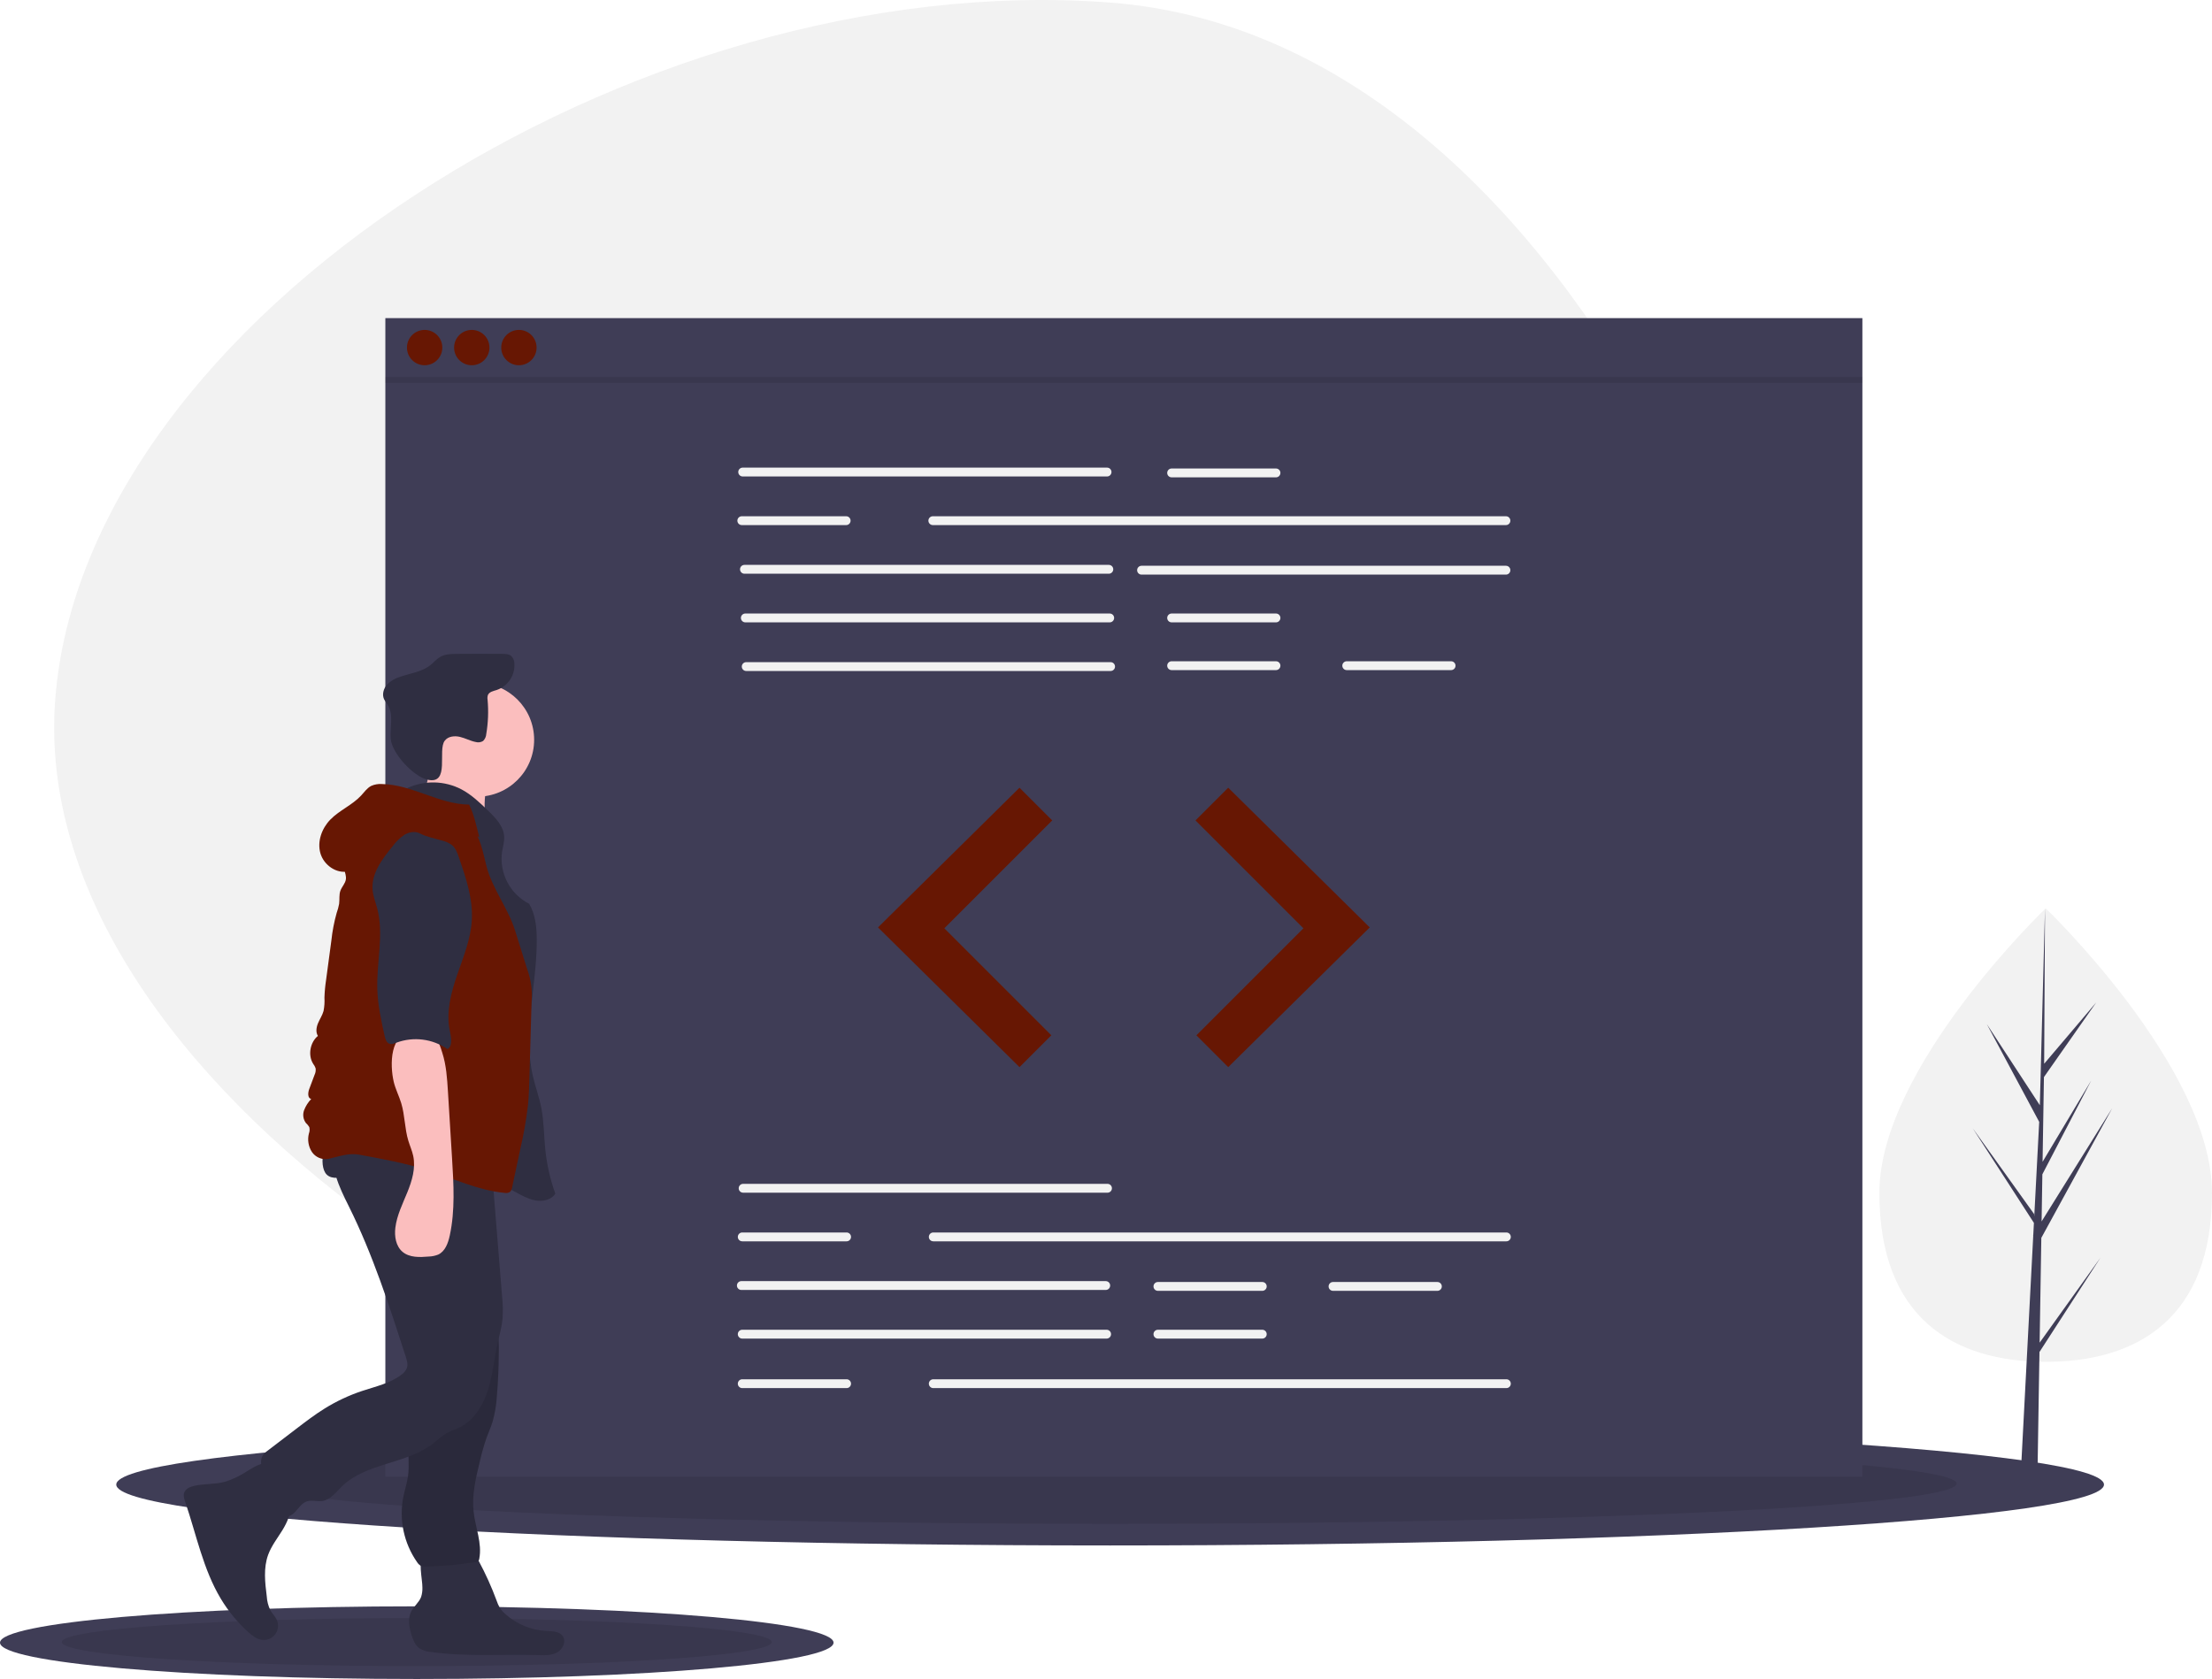
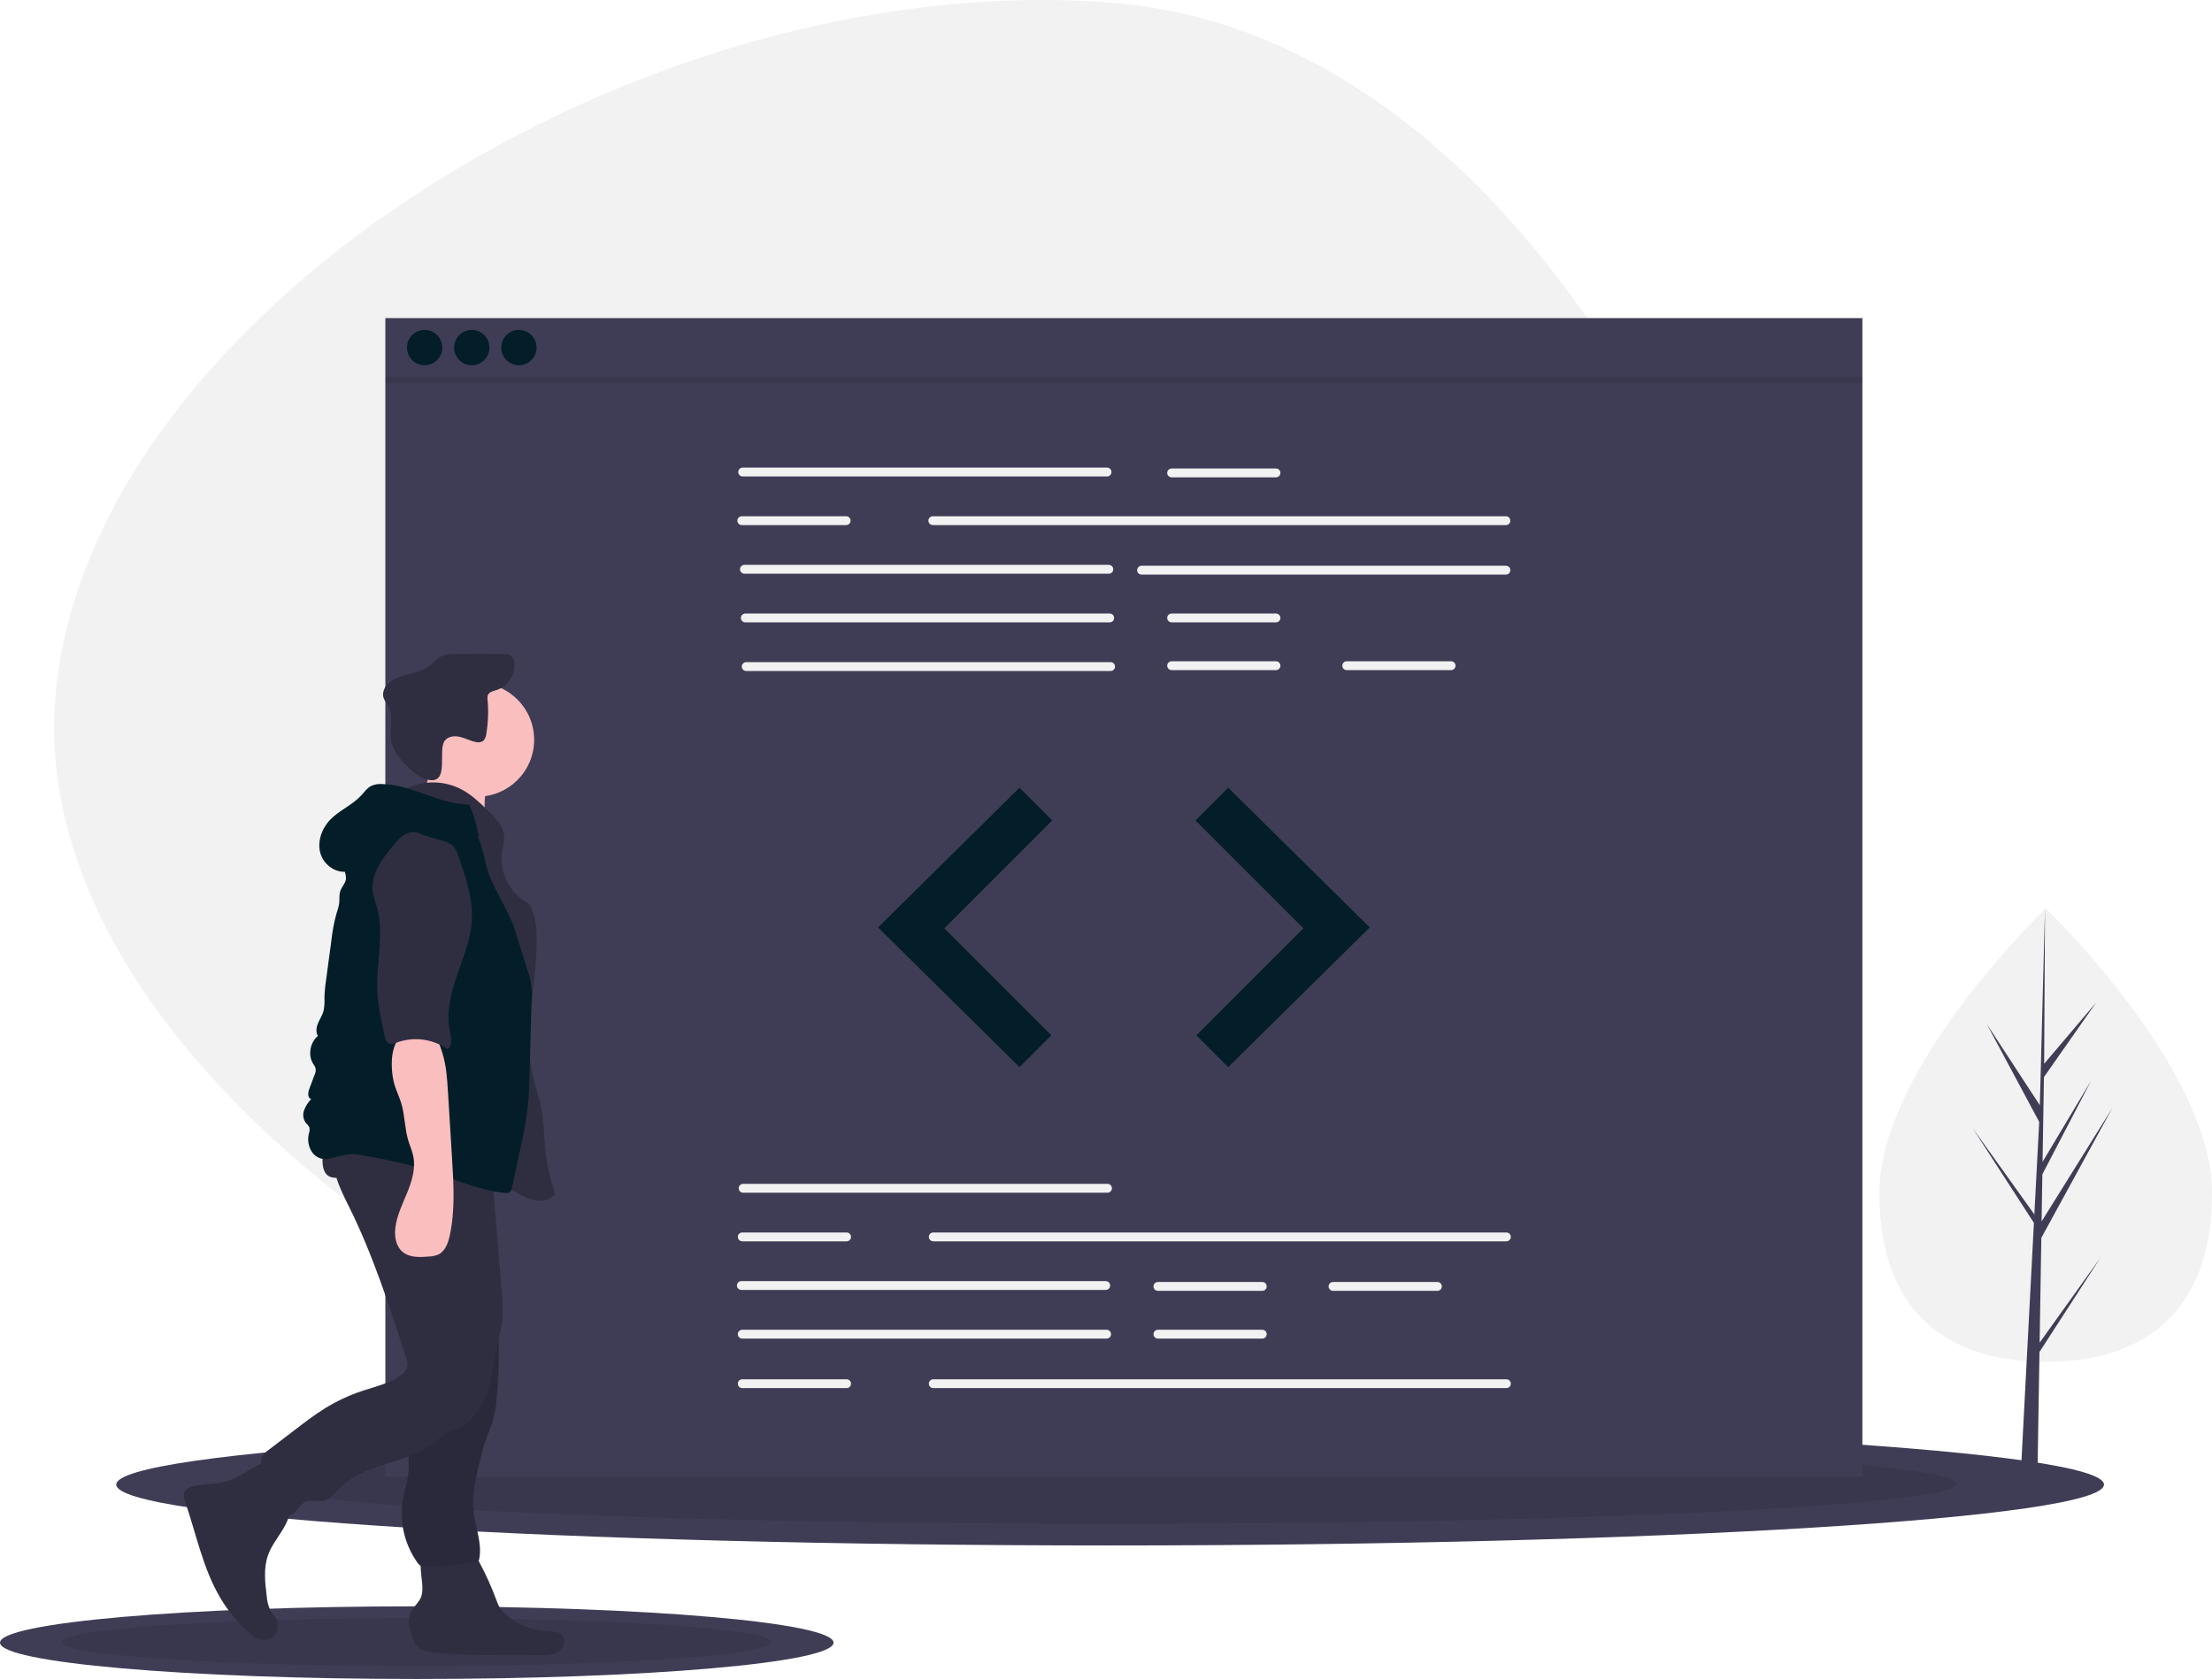
<svg xmlns="http://www.w3.org/2000/svg" id="a594ac37-6d44-4297-8862-1cbd9c01c0b7" data-name="Layer 1" width="1126.194" height="855" viewBox="0 0 1126.194 855">
  <path d="M581.768,778.438C339.369,759.991,50.297,572.172,65.014,378.781S359.7,5.358,602.099,23.805,984.031,403.667,969.314,597.058,824.166,796.885,581.768,778.438Z" transform="translate(-36.90323 -22.5)" fill="#f2f2f2" />
  <ellipse cx="565.194" cy="756" rx="506" ry="31" fill="#3f3d56" />
  <ellipse cx="565.194" cy="755.5" rx="431" ry="20.5" opacity="0.1" />
  <ellipse cx="212.194" cy="836.5" rx="212.194" ry="18.5" fill="#3f3d56" />
  <ellipse cx="212.194" cy="836.202" rx="180.742" ry="12.234" opacity="0.1" />
  <rect x="196.194" y="162" width="752" height="590" fill="#3f3d56" />
  <path d="M600.541,265.129H415.024a2.251,2.251,0,1,1,0-4.503H600.541a2.251,2.251,0,0,1,0,4.503Z" transform="translate(-36.90323 -22.5)" fill="#f2f2f2" />
  <path d="M803.62,289.895H511.835a2.251,2.251,0,0,1,0-4.503H803.62a2.251,2.251,0,1,1,0,4.503Z" transform="translate(-36.90323 -22.5)" fill="#f2f2f2" />
  <path d="M601.442,314.661H415.924a2.251,2.251,0,1,1,0-4.503H601.442a2.251,2.251,0,1,1,0,4.503Z" transform="translate(-36.90323 -22.5)" fill="#f2f2f2" />
  <path d="M803.62,315.111H618.102a2.251,2.251,0,0,1,0-4.503H803.62a2.251,2.251,0,1,1,0,4.503Z" transform="translate(-36.90323 -22.5)" fill="#f2f2f2" />
  <path d="M601.892,339.426H416.374a2.251,2.251,0,0,1,0-4.503H601.892a2.251,2.251,0,1,1,0,4.503Z" transform="translate(-36.90323 -22.5)" fill="#f2f2f2" />
  <path d="M602.342,364.192H416.825a2.251,2.251,0,0,1,0-4.503H602.342a2.251,2.251,0,1,1,0,4.503Z" transform="translate(-36.90323 -22.5)" fill="#f2f2f2" />
  <path d="M686.546,265.579H633.412a2.251,2.251,0,0,1,0-4.503h53.134a2.251,2.251,0,1,1,0,4.503Z" transform="translate(-36.90323 -22.5)" fill="#f2f2f2" />
  <path d="M686.546,339.426H633.412a2.251,2.251,0,0,1,0-4.503h53.134a2.251,2.251,0,1,1,0,4.503Z" transform="translate(-36.90323 -22.5)" fill="#f2f2f2" />
  <path d="M686.546,363.742H633.412a2.251,2.251,0,1,1,0-4.503h53.134a2.251,2.251,0,1,1,0,4.503Z" transform="translate(-36.90323 -22.5)" fill="#f2f2f2" />
  <path d="M775.702,363.742H722.569a2.251,2.251,0,0,1,0-4.503h53.134a2.251,2.251,0,1,1,0,4.503Z" transform="translate(-36.90323 -22.5)" fill="#f2f2f2" />
  <path d="M467.707,289.895H414.573a2.251,2.251,0,0,1,0-4.503h53.134a2.251,2.251,0,0,1,0,4.503Z" transform="translate(-36.90323 -22.5)" fill="#f2f2f2" />
  <path d="M600.766,629.861H415.249a2.251,2.251,0,0,1,0-4.503H600.766a2.251,2.251,0,0,1,0,4.503Z" transform="translate(-36.90323 -22.5)" fill="#f2f2f2" />
  <path d="M599.866,679.392H414.348a2.251,2.251,0,1,1,0-4.503H599.866a2.251,2.251,0,0,1,0,4.503Z" transform="translate(-36.90323 -22.5)" fill="#f2f2f2" />
  <path d="M600.316,704.158H414.798a2.251,2.251,0,1,1,0-4.503H600.316a2.251,2.251,0,1,1,0,4.503Z" transform="translate(-36.90323 -22.5)" fill="#f2f2f2" />
  <path d="M679.566,679.842H626.433a2.251,2.251,0,0,1,0-4.503h53.134a2.251,2.251,0,0,1,0,4.503Z" transform="translate(-36.90323 -22.5)" fill="#f2f2f2" />
  <path d="M679.566,704.158H626.433a2.251,2.251,0,0,1,0-4.503h53.134a2.251,2.251,0,1,1,0,4.503Z" transform="translate(-36.90323 -22.5)" fill="#f2f2f2" />
  <path d="M768.723,679.842H715.589a2.251,2.251,0,1,1,0-4.503h53.134a2.251,2.251,0,0,1,0,4.503Z" transform="translate(-36.90323 -22.5)" fill="#f2f2f2" />
  <path d="M803.845,654.626H512.06a2.251,2.251,0,0,1,0-4.503H803.845a2.251,2.251,0,0,1,0,4.503Z" transform="translate(-36.90323 -22.5)" fill="#f2f2f2" />
  <path d="M467.932,654.626H414.798a2.251,2.251,0,0,1,0-4.503H467.932a2.251,2.251,0,0,1,0,4.503Z" transform="translate(-36.90323 -22.5)" fill="#f2f2f2" />
  <path d="M803.845,729.374H512.06a2.251,2.251,0,1,1,0-4.503H803.845a2.251,2.251,0,0,1,0,4.503Z" transform="translate(-36.90323 -22.5)" fill="#f2f2f2" />
  <path d="M467.932,729.374H414.798a2.251,2.251,0,1,1,0-4.503H467.932a2.251,2.251,0,1,1,0,4.503Z" transform="translate(-36.90323 -22.5)" fill="#f2f2f2" />
-   <polygon points="519.06 401.13 447.014 472.275 519.06 543.42 535.27 527.21 480.786 472.725 535.72 417.79 519.06 401.13" fill="#671703" />
-   <polygon points="625.327 401.13 697.373 472.275 625.327 543.42 609.117 527.21 663.602 472.725 608.667 417.79 625.327 401.13" fill="#671703" />
-   <circle cx="216.194" cy="177" r="9" fill="#671703" />
-   <circle cx="240.194" cy="177" r="9" fill="#671703" />
-   <circle cx="264.194" cy="177" r="9" fill="#671703" />
+   <polygon points="519.06 401.13 447.014 472.275 519.06 543.42 535.27 527.21 480.786 472.725 535.72 417.79 519.06 401.13" fill="#031e28" />
+   <polygon points="625.327 401.13 697.373 472.275 625.327 543.42 609.117 527.21 663.602 472.725 608.667 417.79 625.327 401.13" fill="#031e28" />
+   <circle cx="216.194" cy="177" r="9" fill="#031e28" />
+   <circle cx="240.194" cy="177" r="9" fill="#031e28" />
+   <circle cx="264.194" cy="177" r="9" fill="#031e28" />
  <rect x="196.194" y="192" width="752" height="3" opacity="0.1" />
  <path d="M1163.097,629.954c0,63.771-37.911,86.038-84.676,86.038s-84.676-22.266-84.676-86.038,84.676-144.898,84.676-144.898S1163.097,566.182,1163.097,629.954Z" transform="translate(-36.90323 -22.5)" fill="#f2f2f2" />
  <polygon points="1038.433 683.736 1039.3 630.365 1075.391 564.338 1039.436 621.993 1039.826 597.995 1064.699 550.226 1039.929 591.645 1039.929 591.645 1040.63 548.484 1067.265 510.453 1040.74 541.697 1041.178 462.556 1038.425 567.325 1038.651 563.003 1011.571 521.552 1038.217 571.3 1035.694 619.503 1035.619 618.223 1004.4 574.602 1035.524 622.743 1035.209 628.771 1035.152 628.862 1035.178 629.357 1028.776 751.653 1037.329 751.653 1038.355 688.485 1069.404 640.461 1038.433 683.736" fill="#3f3d56" />
  <path d="M159.525,773.591a43.126,43.126,0,0,1-8.178,3.503c-5.079,1.387-10.507.878-15.637,2.063-2.1.485-4.386,1.499-5.054,3.549-.49,1.503.043,3.127.553,4.623,5.669,16.62,9.085,34.266,18.125,49.321a74.641,74.641,0,0,0,13.993,16.988c2.055,1.852,4.384,3.664,7.135,3.955a7.248,7.248,0,0,0,7.371-10.182c-.811-1.801-2.317-3.196-3.289-4.916a18.757,18.757,0,0,1-1.819-6.991c-.893-7.108-1.754-14.538.709-21.265,1.652-4.512,4.682-8.359,7.206-12.447s4.622-8.772,4.06-13.544c-.383-3.257-1.972-6.237-3.65-9.054-1.681-2.823-5.005-10.408-8.383-11.35C169.16,766.864,162.583,772.024,159.525,773.591Z" transform="translate(-36.90323 -22.5)" fill="#2f2e41" />
  <path d="M251.96,831a14.019,14.019,0,0,1-.663,4.745c-1.058,2.793-3.681,4.706-5.036,7.367-1.885,3.701-1.031,8.174.218,12.135.783,2.483,1.81,5.067,3.912,6.603a12.893,12.893,0,0,0,5.954,1.907c18.036,2.496,36.358,1.064,54.559,1.587,3.317.095,6.829.211,9.725-1.41s4.686-5.697,2.717-8.368c-1.769-2.399-5.265-2.376-8.242-2.518a33.912,33.912,0,0,1-20.913-8.615,15.112,15.112,0,0,1-2.933-3.377,20.753,20.753,0,0,1-1.534-3.518,156.799,156.799,0,0,0-9.084-20.119c-.979-1.815-2.087-3.705-3.906-4.676a10.323,10.323,0,0,0-4.239-.926c-4.536-.294-16.283-1.838-19.791,1.69C249.461,816.768,252.032,826.86,251.96,831Z" transform="translate(-36.90323 -22.5)" fill="#2f2e41" />
  <circle cx="242.971" cy="376.72" r="28.975" fill="#fbbebe" />
  <path d="M253.709,423.146c-1.723,4.614-4.647,8.947-8.9,11.43l40.075,8.175a42.453,42.453,0,0,1-.562-17.869,10.3,10.3,0,0,0,.24-4.409c-.754-2.907-4.026-4.307-6.955-4.974-7.314-1.667-13.782-2.561-20.579-5.792C254.95,413.263,255.241,419.045,253.709,423.146Z" transform="translate(-36.90323 -22.5)" fill="#fbbebe" />
  <path d="M244.474,423.727a31.338,31.338,0,0,1,27.313.714c5.138,2.707,9.392,6.794,13.572,10.826,3.853,3.717,7.962,7.972,8.236,13.319.132,2.59-.676,5.123-1.084,7.684a25.766,25.766,0,0,0,13.78,26.469c3.184,5.303,3.841,11.729,3.889,17.914.185,23.436-7.209,47.161-1.93,69.995,1.239,5.361,3.162,10.554,4.232,15.951,1.387,6.991,1.318,14.18,2.044,21.27a95.266,95.266,0,0,0,5.113,22.495c-1.744,2.774-5.374,3.837-8.642,3.613s-6.325-1.643-9.242-3.136c-14.123-7.227-27.059-16.757-41.687-22.9-9.678-4.064-19.987-6.595-29.376-11.288s-18.12-12.142-20.99-22.238c-1.241-4.365-1.318-8.965-1.385-13.503-.285-19.114-.55-38.436,3.61-57.094,3.669-16.454,10.741-32.194,12.284-48.981.502-5.464.513-11.314,3.566-15.873C232.091,432.52,241.409,430.851,244.474,423.727Z" transform="translate(-36.90323 -22.5)" fill="#2f2e41" />
  <path d="M263.395,399.629c1.707-2.227,5-2.531,7.728-1.872s5.243,2.064,7.997,2.599a4.675,4.675,0,0,0,3.743-.526,5.444,5.444,0,0,0,1.615-3.57,68.163,68.163,0,0,0,.671-17.38,5.147,5.147,0,0,1,.159-2.437c.682-1.643,2.763-2.035,4.462-2.562a13.316,13.316,0,0,0,9.013-13.633,5.421,5.421,0,0,0-1.657-3.741c-1.175-.958-2.82-1.016-4.336-1.029q-11.683-.094-23.367.006c-2.883.025-5.91.096-8.409,1.533-1.848,1.063-3.222,2.773-4.88,4.112-4.326,3.491-10.178,4.201-15.441,5.991a15.308,15.308,0,0,0-6.768,4.036c-1.75,2-2.592,4.973-1.493,7.393a26.252,26.252,0,0,0,1.887,2.904c3.105,4.964,1.038,11.403,1.501,17.24.579,7.288,11.365,19.112,18.679,20.836C266.308,422.311,259.486,404.414,263.395,399.629Z" transform="translate(-36.90323 -22.5)" fill="#2f2e41" />
  <path d="M247.037,719.183c.745,5.322,1.701,10.662,1.445,16.029-.357,7.494-3.059,14.714-3.559,22.199-.373,5.591.49,11.242-.287,16.791-.497,3.553-1.656,6.978-2.373,10.494a43.395,43.395,0,0,0,6.973,33.265,5.448,5.448,0,0,0,2.023,1.961,5.714,5.714,0,0,0,2.508.332,179.947,179.947,0,0,0,25.17-2.287,2.414,2.414,0,0,0,1.616-.713,2.266,2.266,0,0,0,.351-.954c1.544-7.936-1.977-15.893-2.872-23.928-.956-8.58,1.103-17.177,3.146-25.565a113.548,113.548,0,0,1,3.467-12.228c.988-2.697,2.181-5.321,3.037-8.063a61.46,61.46,0,0,0,2.202-13.203q.892-10.575.945-21.199a88.958,88.958,0,0,0-1.665-20.01c-1.878-8.338-5.724-16.081-9.536-23.73a15.029,15.029,0,0,0-5.618,2.67,125.38,125.38,0,0,1-15.35,8.481c-3.567,1.657-10.522,2.833-12.786,6.286-2.232,3.405-.792,10.351-.621,14.106Q245.694,709.584,247.037,719.183Z" transform="translate(-36.90323 -22.5)" fill="#2f2e41" />
  <path d="M247.037,719.183c.745,5.322,1.701,10.662,1.445,16.029-.357,7.494-3.059,14.714-3.559,22.199-.373,5.591.49,11.242-.287,16.791-.497,3.553-1.656,6.978-2.373,10.494a43.395,43.395,0,0,0,6.973,33.265,5.448,5.448,0,0,0,2.023,1.961,5.714,5.714,0,0,0,2.508.332,179.947,179.947,0,0,0,25.17-2.287,2.414,2.414,0,0,0,1.616-.713,2.266,2.266,0,0,0,.351-.954c1.544-7.936-1.977-15.893-2.872-23.928-.956-8.58,1.103-17.177,3.146-25.565a113.548,113.548,0,0,1,3.467-12.228c.988-2.697,2.181-5.321,3.037-8.063a61.46,61.46,0,0,0,2.202-13.203q.892-10.575.945-21.199a88.958,88.958,0,0,0-1.665-20.01c-1.878-8.338-5.724-16.081-9.536-23.73a15.029,15.029,0,0,0-5.618,2.67,125.38,125.38,0,0,1-15.35,8.481c-3.567,1.657-10.522,2.833-12.786,6.286-2.232,3.405-.792,10.351-.621,14.106Q245.694,709.584,247.037,719.183Z" transform="translate(-36.90323 -22.5)" opacity="0.1" />
  <path d="M207.864,605.518c-3.848,10.359,1.808,21.554,6.722,31.452,12.106,24.386,20.513,50.407,28.874,76.317.626,1.941,1.252,4.058.554,5.974a7.825,7.825,0,0,1-2.822,3.347c-5.765,4.379-13.107,5.939-19.975,8.23a90.184,90.184,0,0,0-18.943,8.88c-4.977,3.084-9.639,6.644-14.292,10.197l-14.812,11.312a9.903,9.903,0,0,0-2.476,2.397c-1.429,2.241-.843,5.167-.132,7.728a131.432,131.432,0,0,0,7.252,19.792,6.911,6.911,0,0,0,2.63,3.447c2.312,1.242,5.14-.405,6.905-2.347s3.292-4.359,5.781-5.193c2.486-.833,5.222.176,7.818-.189,4.199-.589,6.986-4.457,10.013-7.426,12.365-12.131,33.01-11.251,46.612-21.977a59.228,59.228,0,0,1,6.231-4.868c2.3-1.359,4.907-2.105,7.293-3.307,7.257-3.654,11.819-11.209,14.262-18.957s3.141-15.928,4.897-23.861c.908-4.101,2.103-8.158,2.507-12.338a66.094,66.094,0,0,0-.253-11.666L287.604,621.748c-.4-4.943-.8-9.892-1.576-14.791-14.577.521-29.143,1.108-43.728,1.28C230.695,608.374,218.876,609.186,207.864,605.518Z" transform="translate(-36.90323 -22.5)" fill="#2f2e41" />
  <path d="M202.506,619.721c1.977,3.18,6.79,3.114,10.104,1.371s5.889-4.673,9.211-6.401c4.464-2.323,9.746-2.235,14.776-2.093,7.964.225,16.025.464,23.687,2.647,7.925,2.257,15.64,6.603,23.834,5.736,1.426-.151,2.985-.56,3.761-1.766a5.544,5.544,0,0,0,.62-2.836l.268-7.159a6.464,6.464,0,0,0-.57-3.625,6.082,6.082,0,0,0-2.716-2.079c-11.663-5.646-24.965-6.697-37.915-7.141q-9.875-.338-19.757-.278c-5.591.034-12.303-.775-17.739.719C202.774,598.82,198.805,613.769,202.506,619.721Z" transform="translate(-36.90323 -22.5)" fill="#2f2e41" />
-   <path d="M275.742,432.226c-15.282-.135-29.131-10.223-44.412-10.468a11.514,11.514,0,0,0-5.393.93c-2.129,1.073-3.529,3.147-5.147,4.898-4.518,4.893-11.061,7.505-15.703,12.281-4.352,4.478-6.773,11.15-5.055,17.153s8.204,10.608,14.279,9.165A36.801,36.801,0,0,1,228.65,446.706a72.887,72.887,0,0,1,11.205-5.882c6.868-3.112,14.548-6.283,21.718-3.95a30.638,30.638,0,0,1,7.409,4.04l11.954,8.03C279.543,443.45,278.29,437.288,275.742,432.226Z" transform="translate(-36.90323 -22.5)" fill="#671703" />
-   <path d="M212.552,460.874c-2.029,2.532.894,6.2.447,9.413-.297,2.135-2.054,3.765-2.786,5.793-.758,2.1-.356,4.427-.643,6.641a28.489,28.489,0,0,1-1.275,4.73,84.975,84.975,0,0,0-2.686,14.026l-2.675,19.976a75.681,75.681,0,0,0-.846,9.078,27.107,27.107,0,0,1-.452,6.787c-.592,2.183-1.904,4.093-2.786,6.175s-1.291,4.602-.099,6.524c-3.991,3.325-5.178,9.854-2.387,14.235a7.899,7.899,0,0,1,1.23,2.265,5.82,5.82,0,0,1-.542,3.34l-2.705,7.207c-.692,1.845-.911,4.653,1.014,5.074a17.006,17.006,0,0,0-3.651,5.767,6.866,6.866,0,0,0,.972,6.506,8.289,8.289,0,0,1,1.694,2.056,5.473,5.473,0,0,1-.196,3.243,11.906,11.906,0,0,0,1.473,9.333,8.371,8.371,0,0,0,8.418,3.609c5.41-1.22,10.272-3.147,15.728-2.146,11.746,2.155,23.53,4.32,34.906,7.952,12.984,4.145,25.556,10.224,39.126,11.5a3.798,3.798,0,0,0,2.617-.407,3.931,3.931,0,0,0,1.21-2.488q2.097-9.832,4.194-19.665a202.363,202.363,0,0,0,3.855-22.028c.477-4.781.614-9.589.749-14.392l1.081-38.231a38.197,38.197,0,0,0-2.2-16.62l-6.217-19.848c-3.548-11.327-11.688-21.371-14.586-32.882-1.834-7.285-3.189-15.103-8.108-20.781-7.012-8.095-19.145-9.354-29.764-7.962-4.797.629-9.636,1.714-13.785,4.202-4.798,2.877-8.333,7.409-11.753,11.836C218.305,454.343,215.436,457.276,212.552,460.874Z" transform="translate(-36.90323 -22.5)" fill="#671703" />
+   <path d="M275.742,432.226c-15.282-.135-29.131-10.223-44.412-10.468a11.514,11.514,0,0,0-5.393.93c-2.129,1.073-3.529,3.147-5.147,4.898-4.518,4.893-11.061,7.505-15.703,12.281-4.352,4.478-6.773,11.15-5.055,17.153s8.204,10.608,14.279,9.165A36.801,36.801,0,0,1,228.65,446.706a72.887,72.887,0,0,1,11.205-5.882c6.868-3.112,14.548-6.283,21.718-3.95a30.638,30.638,0,0,1,7.409,4.04l11.954,8.03C279.543,443.45,278.29,437.288,275.742,432.226Z" transform="translate(-36.90323 -22.5)" fill="#031e28" />
+   <path d="M212.552,460.874c-2.029,2.532.894,6.2.447,9.413-.297,2.135-2.054,3.765-2.786,5.793-.758,2.1-.356,4.427-.643,6.641a28.489,28.489,0,0,1-1.275,4.73,84.975,84.975,0,0,0-2.686,14.026l-2.675,19.976a75.681,75.681,0,0,0-.846,9.078,27.107,27.107,0,0,1-.452,6.787c-.592,2.183-1.904,4.093-2.786,6.175s-1.291,4.602-.099,6.524c-3.991,3.325-5.178,9.854-2.387,14.235a7.899,7.899,0,0,1,1.23,2.265,5.82,5.82,0,0,1-.542,3.34l-2.705,7.207c-.692,1.845-.911,4.653,1.014,5.074a17.006,17.006,0,0,0-3.651,5.767,6.866,6.866,0,0,0,.972,6.506,8.289,8.289,0,0,1,1.694,2.056,5.473,5.473,0,0,1-.196,3.243,11.906,11.906,0,0,0,1.473,9.333,8.371,8.371,0,0,0,8.418,3.609c5.41-1.22,10.272-3.147,15.728-2.146,11.746,2.155,23.53,4.32,34.906,7.952,12.984,4.145,25.556,10.224,39.126,11.5a3.798,3.798,0,0,0,2.617-.407,3.931,3.931,0,0,0,1.21-2.488q2.097-9.832,4.194-19.665a202.363,202.363,0,0,0,3.855-22.028c.477-4.781.614-9.589.749-14.392l1.081-38.231a38.197,38.197,0,0,0-2.2-16.62l-6.217-19.848c-3.548-11.327-11.688-21.371-14.586-32.882-1.834-7.285-3.189-15.103-8.108-20.781-7.012-8.095-19.145-9.354-29.764-7.962-4.797.629-9.636,1.714-13.785,4.202-4.798,2.877-8.333,7.409-11.753,11.836C218.305,454.343,215.436,457.276,212.552,460.874Z" transform="translate(-36.90323 -22.5)" fill="#031e28" />
  <path d="M237.347,573.323c.875,3.773,2.712,7.251,3.837,10.957,1.884,6.209,1.724,12.896,3.605,19.106.789,2.606,1.933,5.109,2.5,7.773,1.321,6.211-.608,12.636-3.003,18.516s-5.313,11.678-6.091,17.98c-.548,4.438.239,9.45,3.66,12.331,3.552,2.99,8.713,2.788,13.339,2.39a14.016,14.016,0,0,0,4.841-1.008c3.538-1.674,5.028-5.86,5.855-9.685,2.771-12.819,1.98-26.106,1.174-39.197l-2.106-34.234c-.405-6.591-.84-13.318-2.871-19.646-.739-2.302-2.026-6.954-4.129-8.424-2.083-1.456-8.03-1.521-10.609-1.642C235.251,547.97,235.387,564.856,237.347,573.323Z" transform="translate(-36.90323 -22.5)" fill="#fbbebe" />
  <path d="M250.751,446.923c-2.471-1.294-5.584-.736-7.972.704a24.568,24.568,0,0,0-5.972,5.798c-5.339,6.517-10.991,13.995-10.199,22.382.297,3.145,1.501,6.121,2.317,9.172,3.579,13.38-.379,27.53.075,41.373.262,7.999,2.003,15.866,3.736,23.679.354,1.595.92,3.44,2.463,3.977,1.159.403,2.41-.115,3.557-.551A28.371,28.371,0,0,1,264.721,556.731c2.865-1.529,1.791-6.363,1.149-9.546-1.908-9.458.682-19.214,3.828-28.335s6.911-18.23,7.432-27.865c.591-10.916-3.029-21.571-6.6-31.903-.779-2.255-1.631-4.62-3.439-6.178a13.665,13.665,0,0,0-5.203-2.377C258.096,449.406,254.255,448.758,250.751,446.923Z" transform="translate(-36.90323 -22.5)" fill="#2f2e41" />
</svg>
